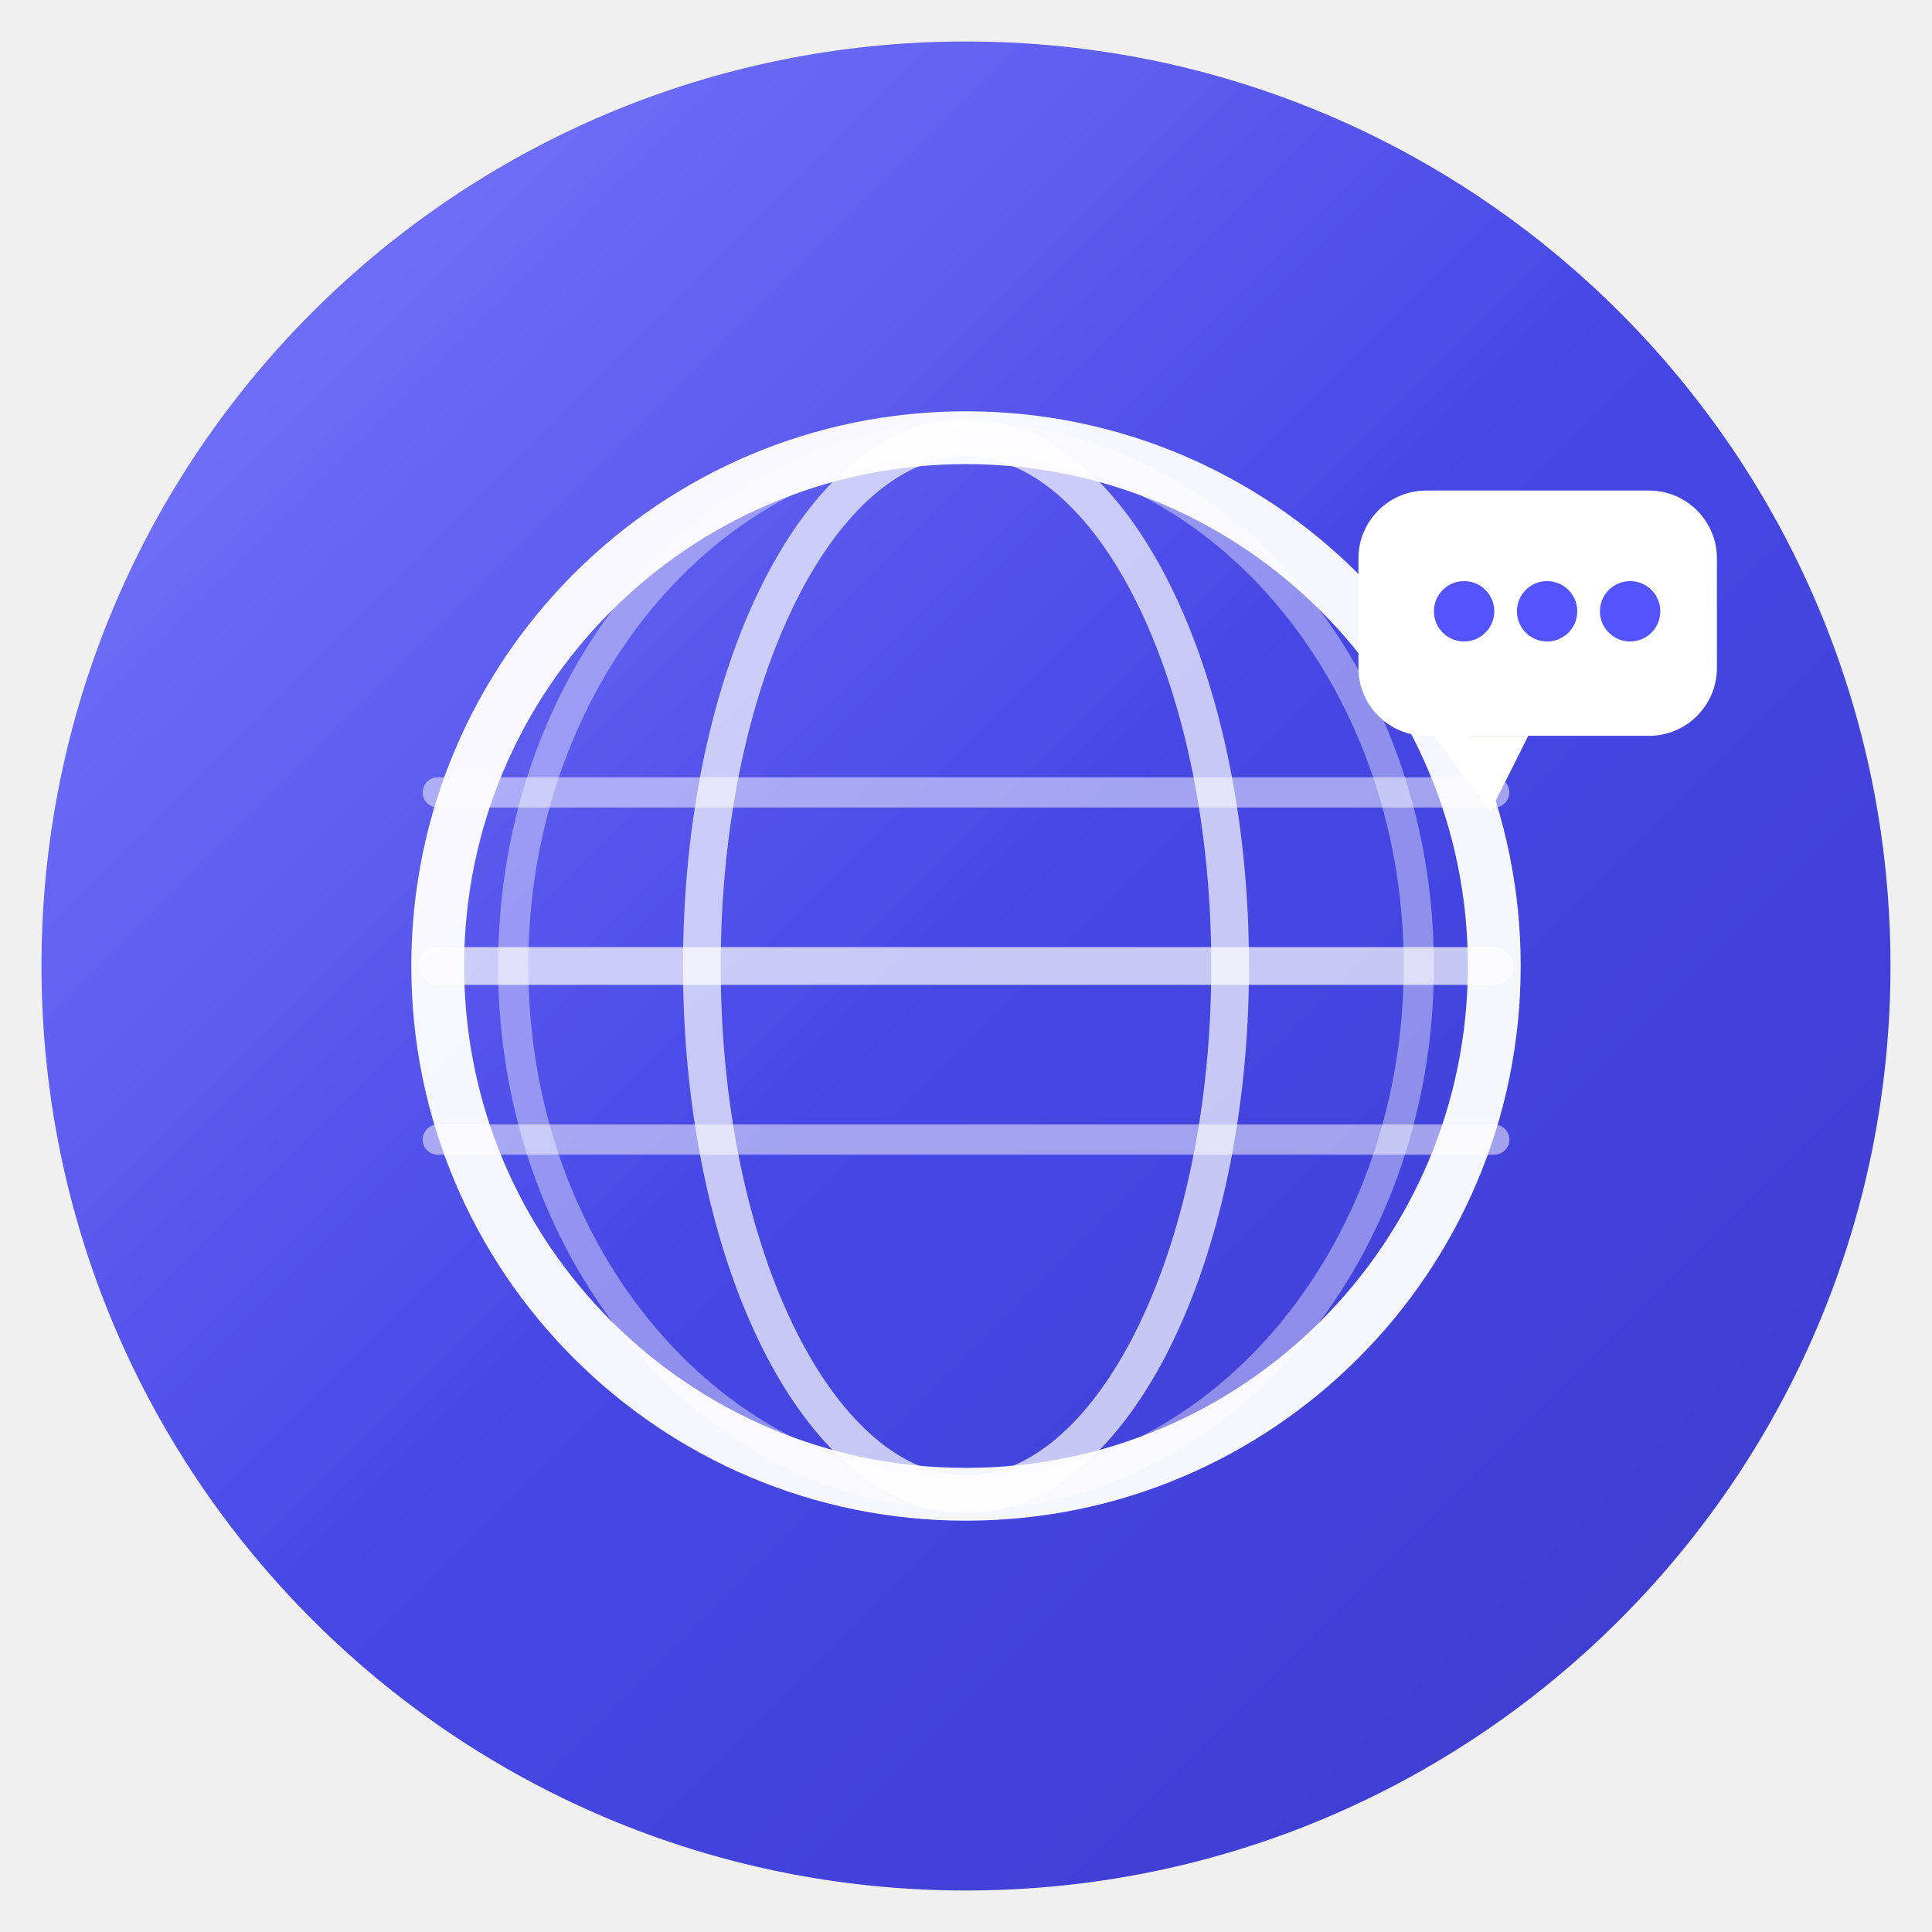
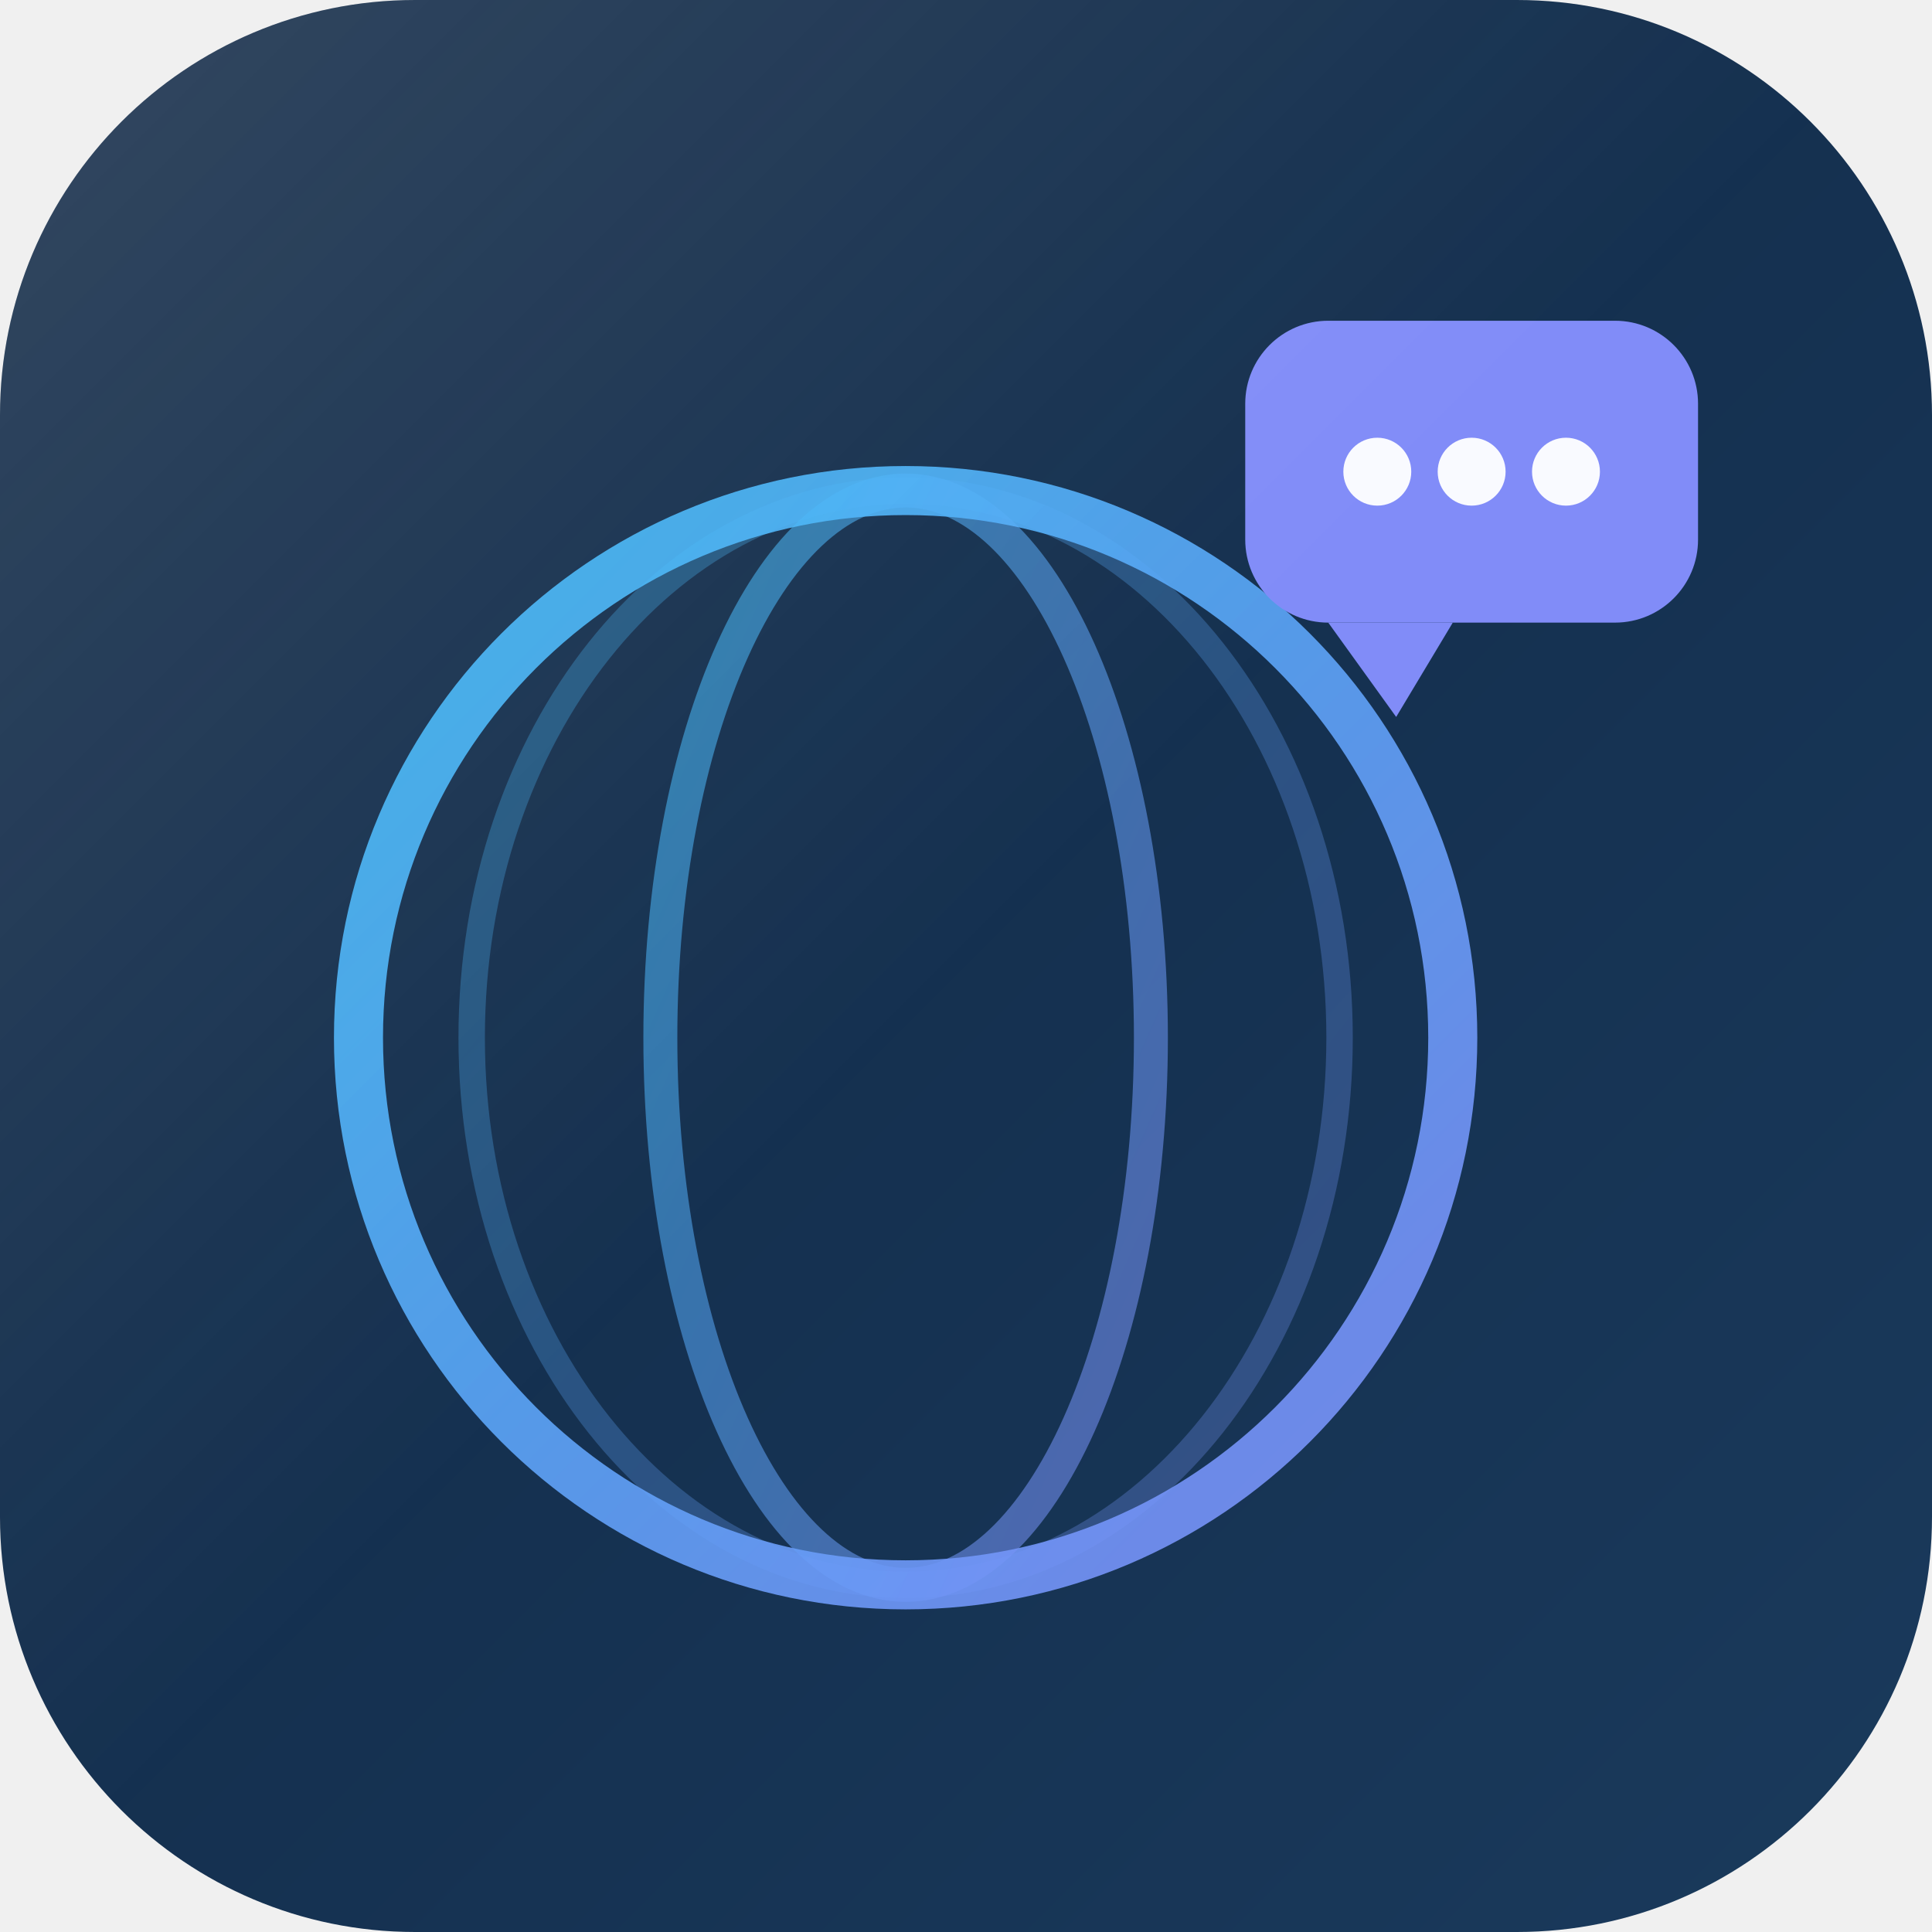
<svg xmlns="http://www.w3.org/2000/svg" viewBox="0 0 512 512">
  <defs>
    <linearGradient id="bg" x1="0%" y1="0%" x2="100%" y2="100%">
-       <stop offset="0%" stop-color="#5353ff" />
-       <stop offset="100%" stop-color="#3b3bcc" />
+       <stop offset="0%" stop-color="#0f2744" />
+       <stop offset="100%" stop-color="#1a3a5c" />
+     </linearGradient>
+     <linearGradient id="accent" x1="0%" y1="0%" x2="100%" y2="100%">
+       <stop offset="0%" stop-color="#38bdf8" />
+       <stop offset="100%" stop-color="#818cf8" />
    </linearGradient>
    <linearGradient id="shine" x1="0%" y1="0%" x2="100%" y2="100%">
-       <stop offset="0%" stop-color="#ffffff" stop-opacity="0.25" />
+       <stop offset="0%" stop-color="#ffffff" stop-opacity="0.15" />
      <stop offset="50%" stop-color="#ffffff" stop-opacity="0" />
    </linearGradient>
  </defs>
-   <circle cx="256" cy="256" r="245" fill="url(#bg)" />
-   <circle cx="256" cy="256" r="140" fill="none" stroke="#ffffff" stroke-width="14" opacity="0.95" />
-   <ellipse cx="256" cy="256" rx="70" ry="140" fill="none" stroke="#ffffff" stroke-width="10" opacity="0.7" />
-   <ellipse cx="256" cy="256" rx="120" ry="140" fill="none" stroke="#ffffff" stroke-width="8" opacity="0.4" />
-   <line x1="116" y1="210" x2="396" y2="210" stroke="#ffffff" stroke-width="8" opacity="0.5" stroke-linecap="round" />
-   <line x1="116" y1="302" x2="396" y2="302" stroke="#ffffff" stroke-width="8" opacity="0.5" stroke-linecap="round" />
-   <line x1="116" y1="256" x2="396" y2="256" stroke="#ffffff" stroke-width="10" opacity="0.7" stroke-linecap="round" />
-   <g transform="translate(360, 130)">
-     <rect x="0" y="0" width="95" height="65" rx="18" fill="#ffffff" />
-     <polygon points="20,65 35,85 45,65" fill="#ffffff" />
-     <circle cx="28" cy="32" r="8" fill="#5353ff" />
-     <circle cx="50" cy="32" r="8" fill="#5353ff" />
-     <circle cx="72" cy="32" r="8" fill="#5353ff" />
+   <rect width="512" height="512" rx="110" fill="url(#bg)" />
+   <circle cx="240" cy="275" r="145" fill="none" stroke="url(#accent)" stroke-width="13" opacity="0.9" />
+   <ellipse cx="240" cy="275" rx="65" ry="145" fill="none" stroke="url(#accent)" stroke-width="9" opacity="0.55" />
+   <ellipse cx="240" cy="275" rx="115" ry="145" fill="none" stroke="url(#accent)" stroke-width="7" opacity="0.3" />
+   <line x1="95" y1="225" x2="385" y2="225" stroke="url(#accent)" stroke-width="7" opacity="0.4" stroke-linecap="round" />
+   <line x1="95" y1="275" x2="385" y2="275" stroke="url(#accent)" stroke-width="9" opacity="0.55" stroke-linecap="round" />
+   <line x1="95" y1="325" x2="385" y2="325" stroke="url(#accent)" stroke-width="7" opacity="0.4" stroke-linecap="round" />
+   <g transform="translate(330, 85)">
+     <rect x="0" y="0" width="120" height="80" rx="22" fill="#818cf8" />
+     <polygon points="22,80 40,105 55,80" fill="#818cf8" />
+     <circle cx="35" cy="40" r="9" fill="white" opacity="0.95" />
+     <circle cx="60" cy="40" r="9" fill="white" opacity="0.95" />
+     <circle cx="85" cy="40" r="9" fill="white" opacity="0.95" />
  </g>
-   <circle cx="256" cy="256" r="245" fill="url(#shine)" />
+   <rect width="512" height="512" rx="110" fill="url(#shine)" />
</svg>
